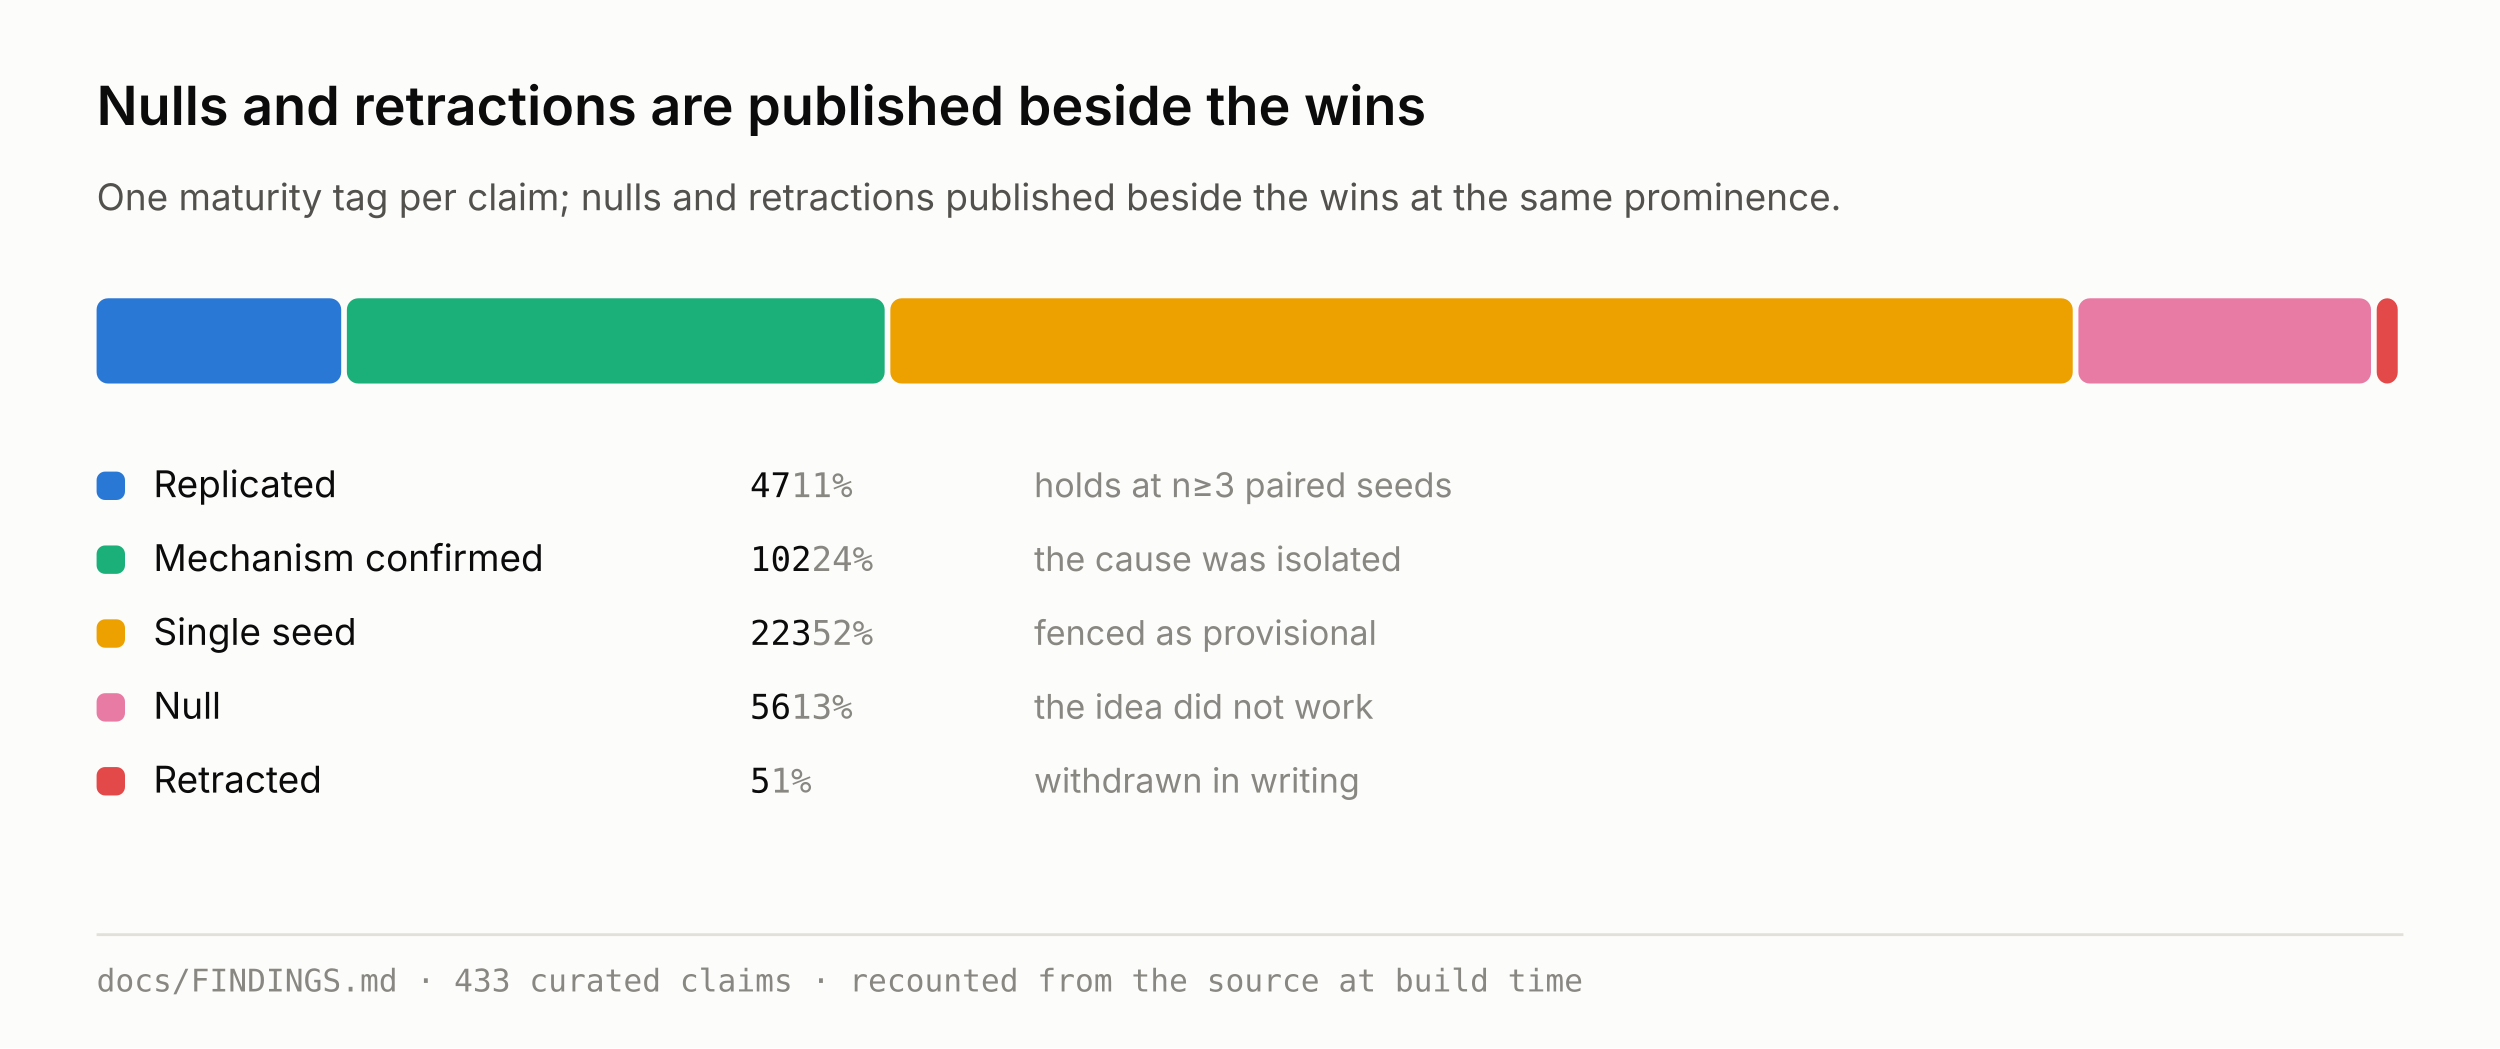
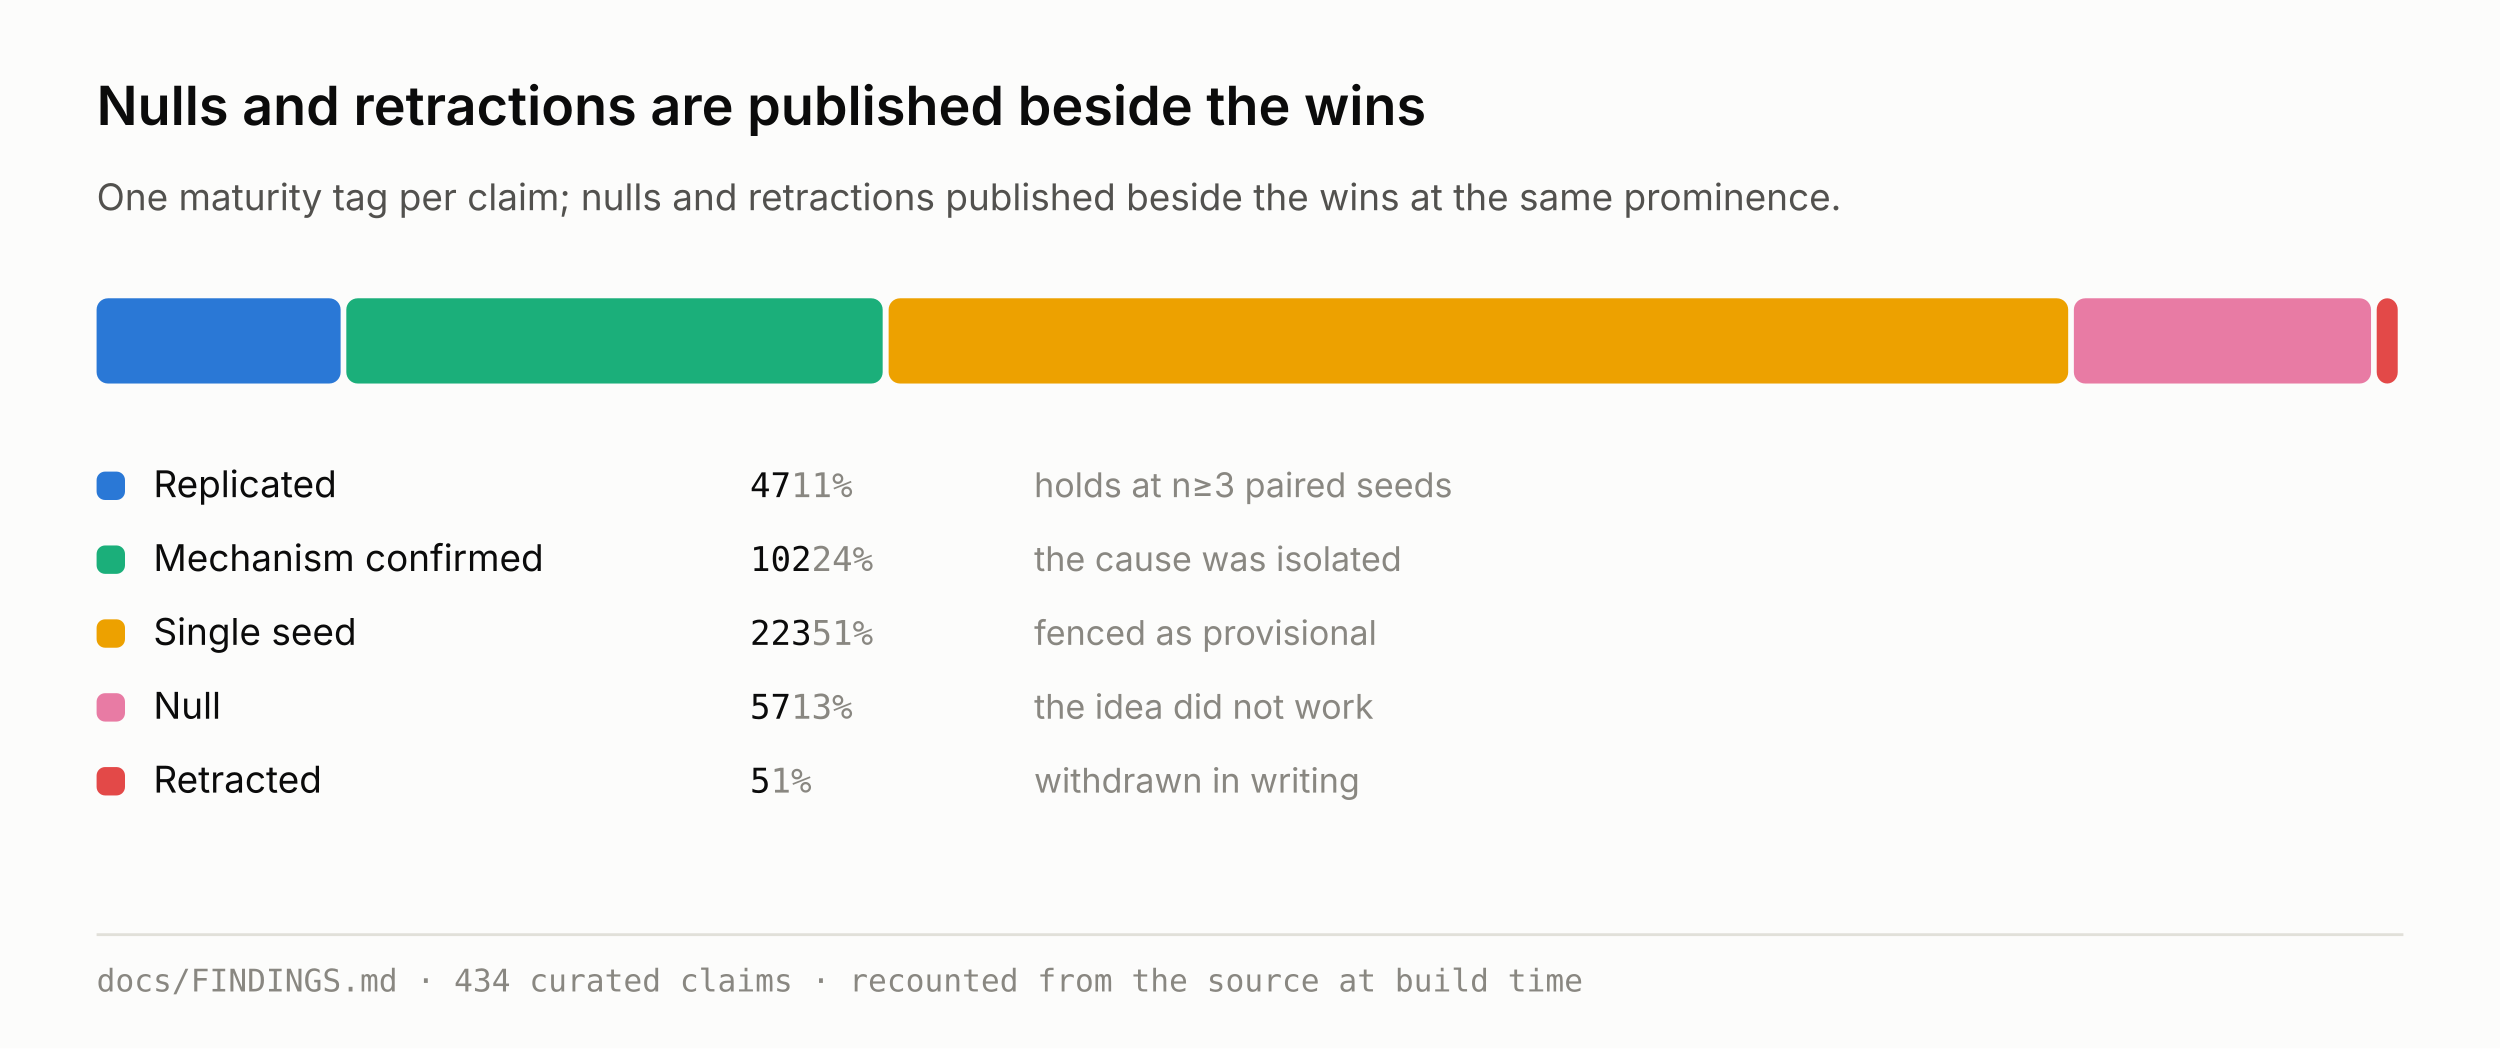
<svg xmlns="http://www.w3.org/2000/svg" width="880" height="369" viewBox="0 0 880 369" role="img">
  <rect width="880" height="369" fill="#fcfcfb" />
  <text x="34" y="44" font-family="Inter, -apple-system, BlinkMacSystemFont, 'Segoe UI', sans-serif" font-size="19" font-weight="600" fill="#0b0b0b">Nulls and retractions are published beside the wins</text>
  <text x="34" y="74" font-family="Inter, -apple-system, BlinkMacSystemFont, 'Segoe UI', sans-serif" font-size="13" fill="#52514e">One maturity tag per claim; nulls and retractions published beside the wins at the same prominence.</text>
-   <rect x="34.0" y="105" width="86.1" height="30" rx="4" fill="#2a78d6" />
-   <rect x="122.1" y="105" width="189.3" height="30" rx="4" fill="#1baf7a" />
-   <rect x="313.4" y="105" width="416.2" height="30" rx="4" fill="#eda100" />
-   <rect x="731.6" y="105" width="103.0" height="30" rx="4" fill="#e87ba4" />
+   <rect x="34.0" y="105" width="85.9" height="30" rx="4" fill="#2a78d6" />
+   <rect x="121.9" y="105" width="188.8" height="30" rx="4" fill="#1baf7a" />
+   <rect x="312.8" y="105" width="415.2" height="30" rx="4" fill="#eda100" />
+   <rect x="730.0" y="105" width="104.6" height="30" rx="4" fill="#e87ba4" />
  <rect x="836.6" y="105" width="7.4" height="30" rx="4" fill="#e34948" />
  <rect x="34" y="166" width="10" height="10" rx="3" fill="#2a78d6" />
  <text x="54" y="175" font-family="Inter, -apple-system, BlinkMacSystemFont, 'Segoe UI', sans-serif" font-size="13" fill="#0b0b0b">Replicated</text>
  <text x="264" y="175" font-family="'JetBrains Mono', ui-monospace, SFMono-Regular, Menlo, monospace" font-size="12" fill="#0b0b0b">47<tspan fill="#898781">  11%</tspan>
  </text>
  <text x="364" y="175" font-family="Inter, -apple-system, BlinkMacSystemFont, 'Segoe UI', sans-serif" font-size="12" fill="#898781">holds at n≥3 paired seeds</text>
  <rect x="34" y="192" width="10" height="10" rx="3" fill="#1baf7a" />
  <text x="54" y="201" font-family="Inter, -apple-system, BlinkMacSystemFont, 'Segoe UI', sans-serif" font-size="13" fill="#0b0b0b">Mechanism confirmed</text>
  <text x="264" y="201" font-family="'JetBrains Mono', ui-monospace, SFMono-Regular, Menlo, monospace" font-size="12" fill="#0b0b0b">102<tspan fill="#898781">  24%</tspan>
  </text>
  <text x="364" y="201" font-family="Inter, -apple-system, BlinkMacSystemFont, 'Segoe UI', sans-serif" font-size="12" fill="#898781">the cause was isolated</text>
  <rect x="34" y="218" width="10" height="10" rx="3" fill="#eda100" />
  <text x="54" y="227" font-family="Inter, -apple-system, BlinkMacSystemFont, 'Segoe UI', sans-serif" font-size="13" fill="#0b0b0b">Single seed</text>
-   <text x="264" y="227" font-family="'JetBrains Mono', ui-monospace, SFMono-Regular, Menlo, monospace" font-size="12" fill="#0b0b0b">223<tspan fill="#898781">  52%</tspan>
+   <text x="264" y="227" font-family="'JetBrains Mono', ui-monospace, SFMono-Regular, Menlo, monospace" font-size="12" fill="#0b0b0b">223<tspan fill="#898781">  51%</tspan>
  </text>
  <text x="364" y="227" font-family="Inter, -apple-system, BlinkMacSystemFont, 'Segoe UI', sans-serif" font-size="12" fill="#898781">fenced as provisional</text>
  <rect x="34" y="244" width="10" height="10" rx="3" fill="#e87ba4" />
  <text x="54" y="253" font-family="Inter, -apple-system, BlinkMacSystemFont, 'Segoe UI', sans-serif" font-size="13" fill="#0b0b0b">Null</text>
-   <text x="264" y="253" font-family="'JetBrains Mono', ui-monospace, SFMono-Regular, Menlo, monospace" font-size="12" fill="#0b0b0b">56<tspan fill="#898781">  13%</tspan>
+   <text x="264" y="253" font-family="'JetBrains Mono', ui-monospace, SFMono-Regular, Menlo, monospace" font-size="12" fill="#0b0b0b">57<tspan fill="#898781">  13%</tspan>
  </text>
  <text x="364" y="253" font-family="Inter, -apple-system, BlinkMacSystemFont, 'Segoe UI', sans-serif" font-size="12" fill="#898781">the idea did not work</text>
  <rect x="34" y="270" width="10" height="10" rx="3" fill="#e34948" />
  <text x="54" y="279" font-family="Inter, -apple-system, BlinkMacSystemFont, 'Segoe UI', sans-serif" font-size="13" fill="#0b0b0b">Retracted</text>
  <text x="264" y="279" font-family="'JetBrains Mono', ui-monospace, SFMono-Regular, Menlo, monospace" font-size="12" fill="#0b0b0b">5<tspan fill="#898781">  1%</tspan>
  </text>
  <text x="364" y="279" font-family="Inter, -apple-system, BlinkMacSystemFont, 'Segoe UI', sans-serif" font-size="12" fill="#898781">withdrawn in writing</text>
  <line x1="34" y1="329" x2="846" y2="329" stroke="#e1e0d9" stroke-width="1" />
-   <text x="34" y="349" font-family="'JetBrains Mono', ui-monospace, SFMono-Regular, Menlo, monospace" font-size="11" fill="#898781">docs/FINDINGS.md · 433 curated claims · recounted from the source at build time</text>
+   <text x="34" y="349" font-family="'JetBrains Mono', ui-monospace, SFMono-Regular, Menlo, monospace" font-size="11" fill="#898781">docs/FINDINGS.md · 434 curated claims · recounted from the source at build time</text>
</svg>
